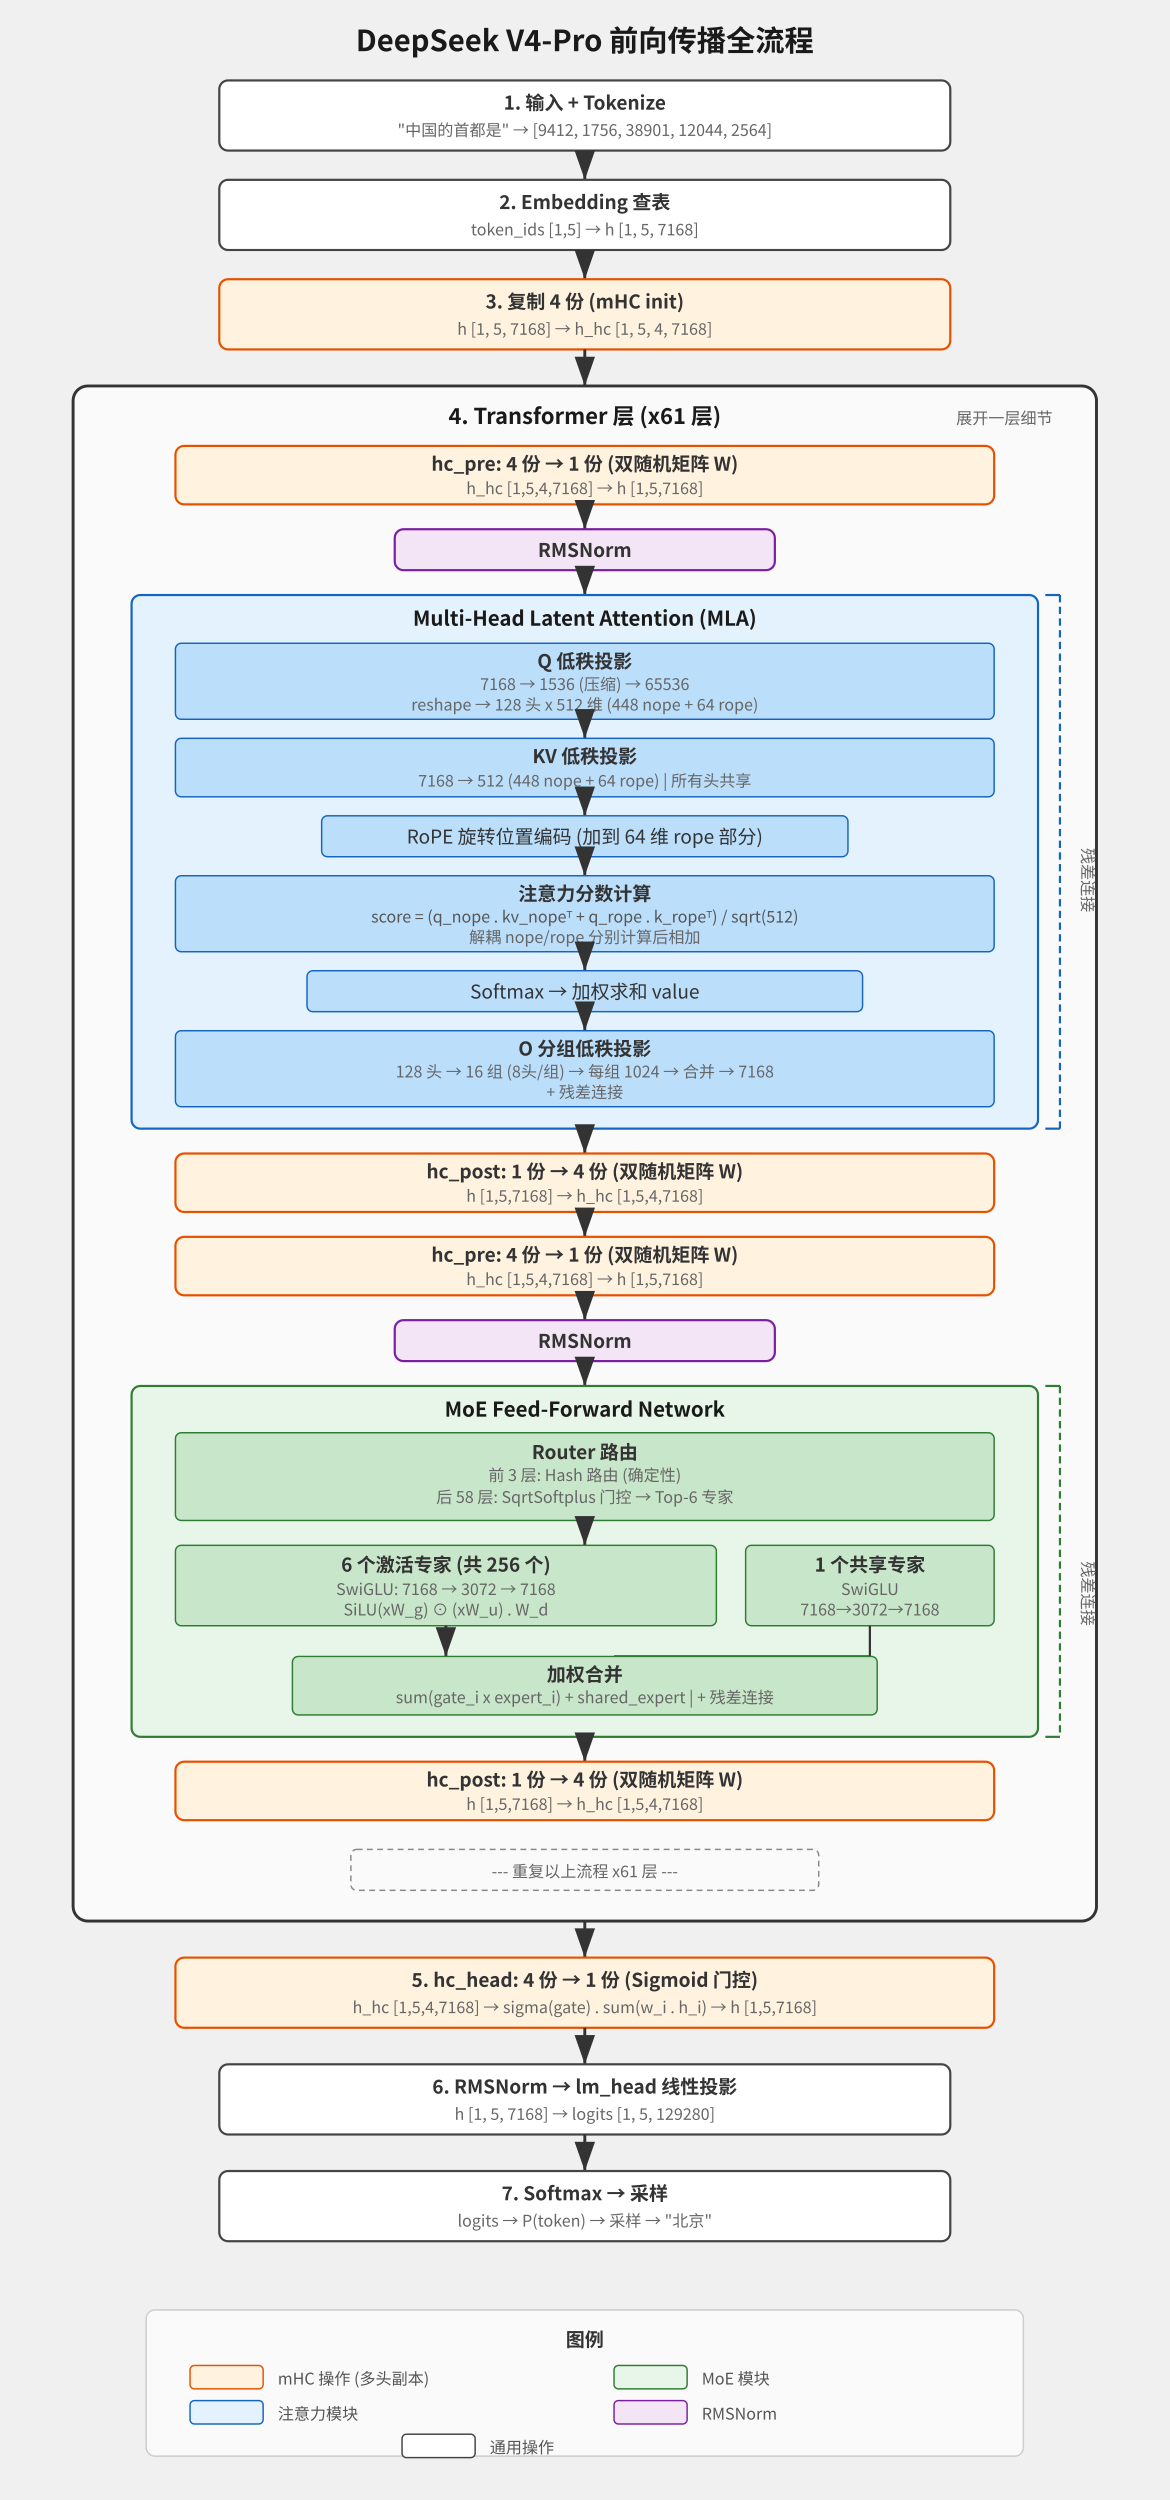
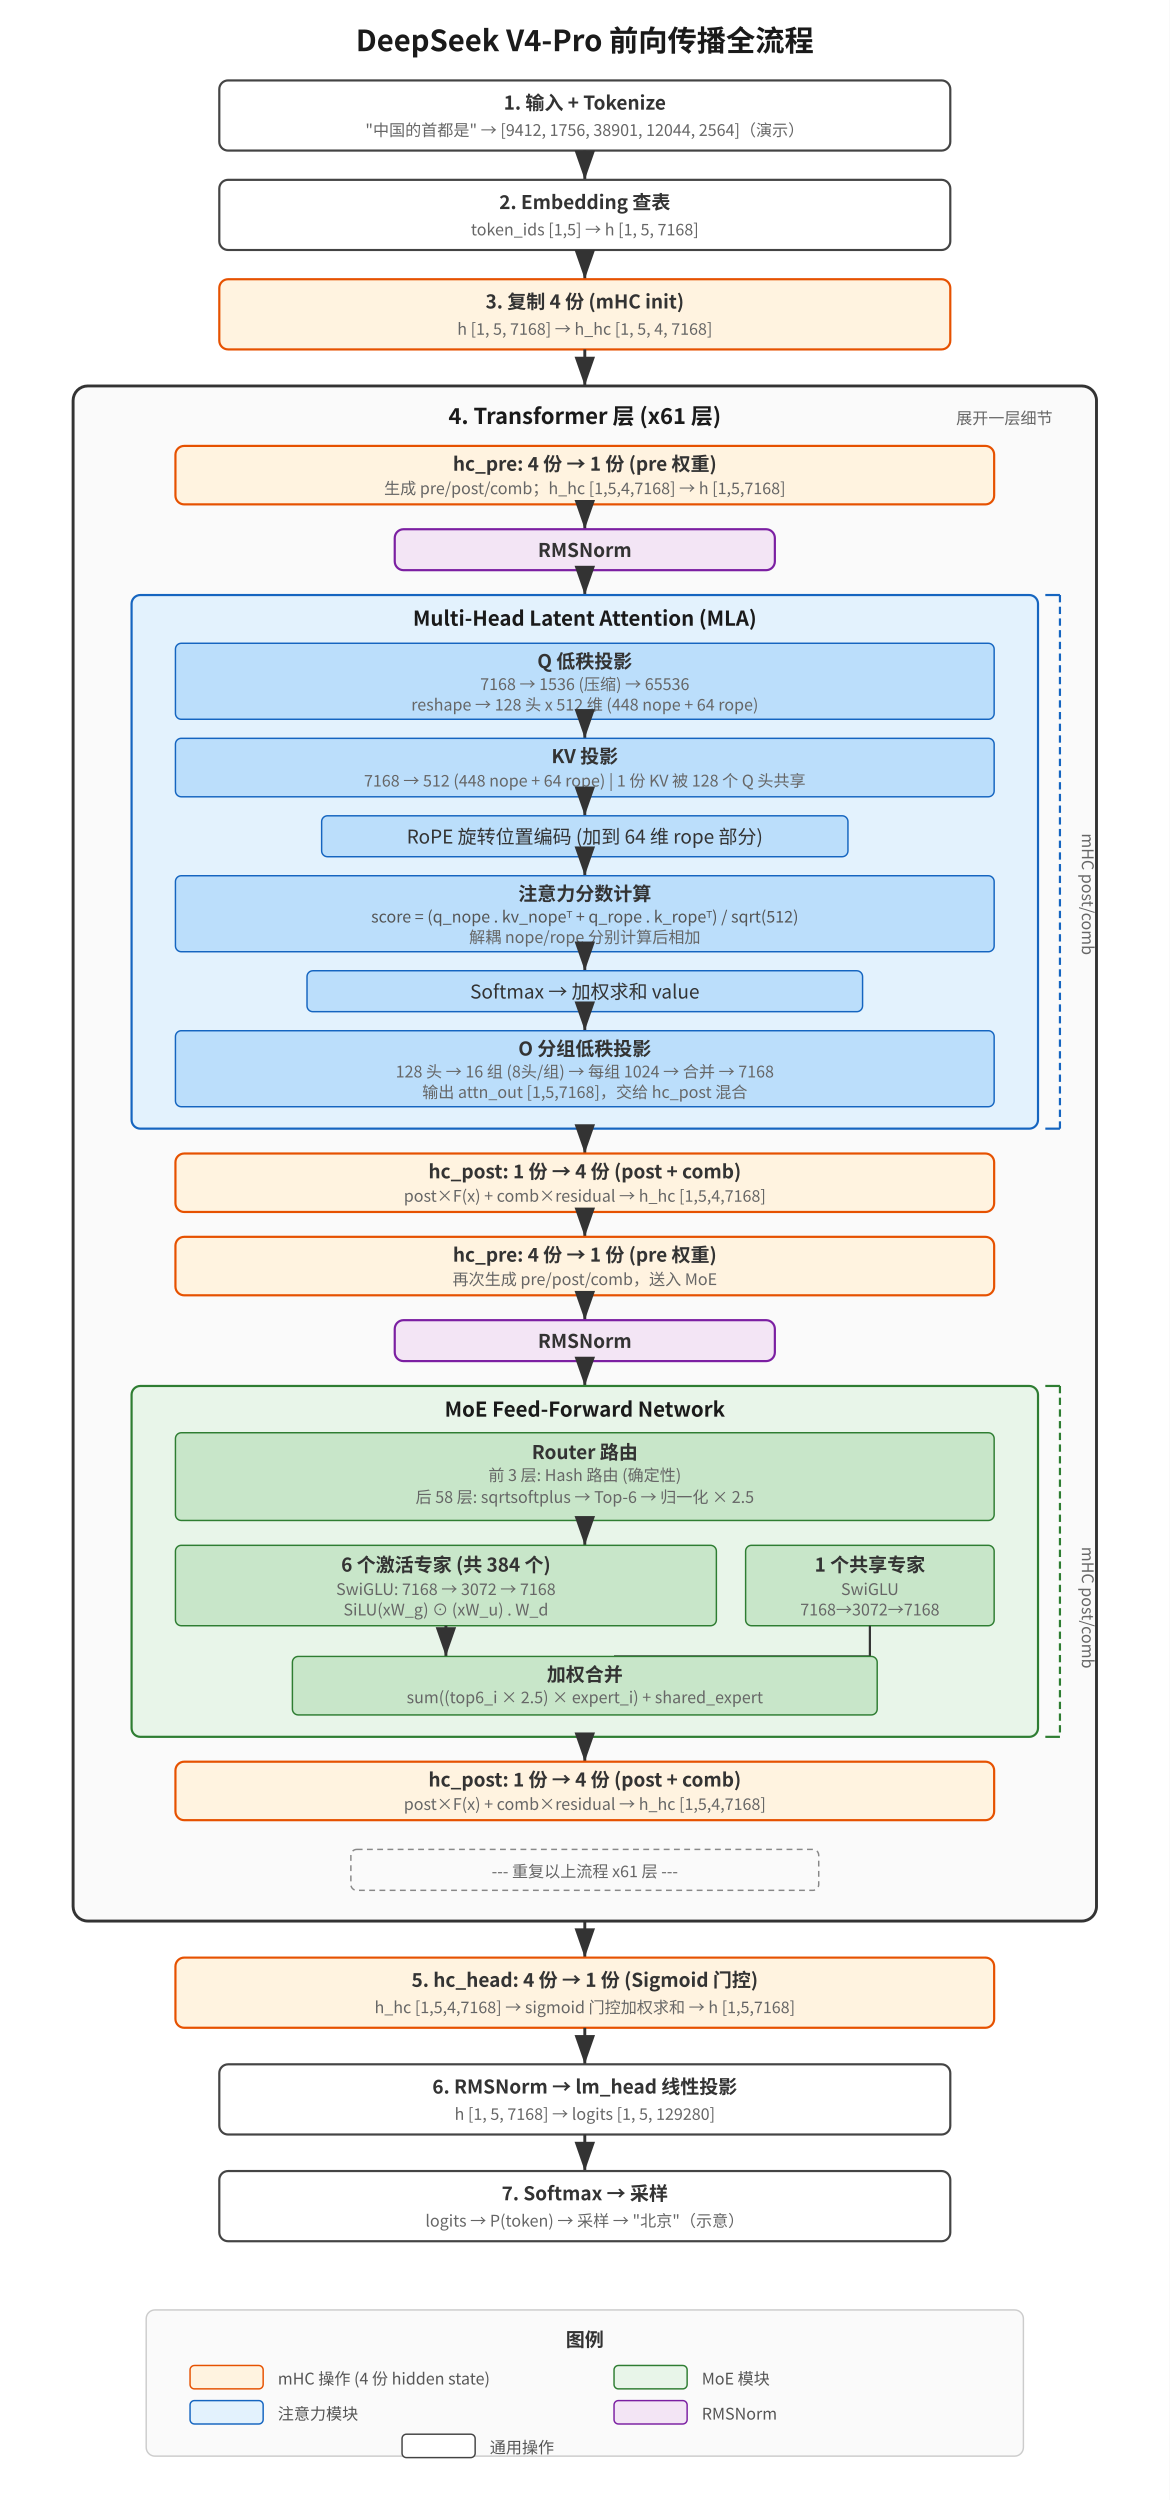
<svg xmlns="http://www.w3.org/2000/svg" width="800" height="1710" viewBox="0 0 800 1710" style="background:#ffffff">
  <style>
    text { font-family: 'Noto Sans CJK SC', 'Noto Sans SC', sans-serif; }
    .title { font-size: 20px; font-weight: bold; fill: #1a1a1a; }
    .label { font-size: 13px; fill: #333; }
    .label-bold { font-size: 13px; fill: #333; font-weight: bold; }
    .dim { font-size: 11px; fill: #666; }
    .small { font-size: 11px; fill: #555; }
    .section-title { font-size: 15px; font-weight: bold; fill: #1a1a1a; }
    .sub-title { font-size: 14px; font-weight: bold; fill: #1a1a1a; }
    .arrow { stroke: #333; stroke-width: 2; fill: none; marker-end: url(#arrowhead); }
    .conn { stroke: #333; stroke-width: 1.5; fill: none; }
  </style>
  <defs>
    <marker id="arrowhead" markerWidth="10" markerHeight="7" refX="10" refY="3.5" orient="auto">
      <polygon points="0 0, 10 3.5, 0 7" fill="#333" />
    </marker>
  </defs>
+   <rect x="0" y="0" width="800" height="1710" fill="#ffffff" />
  <text x="400" y="35" text-anchor="middle" class="title">DeepSeek V4-Pro 前向传播全流程</text>
  <rect x="150" y="55" width="500" height="48" fill="#fff" stroke="#444" stroke-width="1.5" rx="6" />
  <text x="400" y="75" text-anchor="middle" class="label-bold">1. 输入 + Tokenize</text>
-   <text x="400" y="93" text-anchor="middle" class="dim">"中国的首都是" → [9412, 1756, 38901, 12044, 2564]</text>
+   <text x="400" y="93" text-anchor="middle" class="dim">"中国的首都是" → [9412, 1756, 38901, 12044, 2564]（演示）</text>
  <line x1="400" y1="103" x2="400" y2="123" class="arrow" />
  <rect x="150" y="123" width="500" height="48" fill="#fff" stroke="#444" stroke-width="1.5" rx="6" />
  <text x="400" y="143" text-anchor="middle" class="label-bold">2. Embedding 查表</text>
  <text x="400" y="161" text-anchor="middle" class="dim">token_ids [1,5] → h [1, 5, 7168]</text>
  <line x1="400" y1="171" x2="400" y2="191" class="arrow" />
  <rect x="150" y="191" width="500" height="48" fill="#FFF3E0" stroke="#E65100" stroke-width="1.5" rx="6" />
  <text x="400" y="211" text-anchor="middle" class="label-bold">3. 复制 4 份 (mHC init)</text>
  <text x="400" y="229" text-anchor="middle" class="dim">h [1, 5, 7168] → h_hc [1, 5, 4, 7168]</text>
  <line x1="400" y1="239" x2="400" y2="264" class="arrow" />
  <rect x="50" y="264" width="700" height="1050" fill="#FAFAFA" stroke="#333" stroke-width="2" rx="10" />
  <text x="400" y="290" text-anchor="middle" class="section-title">4. Transformer 层 (x61 层)</text>
  <text x="720" y="290" text-anchor="end" class="dim">展开一层细节</text>
  <rect x="120" y="305" width="560" height="40" fill="#FFF3E0" stroke="#E65100" stroke-width="1.5" rx="6" />
-   <text x="400" y="322" text-anchor="middle" class="label-bold">hc_pre: 4 份 → 1 份 (双随机矩阵 W)</text>
-   <text x="400" y="338" text-anchor="middle" class="dim">h_hc [1,5,4,7168] → h [1,5,7168]</text>
+   <text x="400" y="322" text-anchor="middle" class="label-bold">hc_pre: 4 份 → 1 份 (pre 权重)</text>
+   <text x="400" y="338" text-anchor="middle" class="dim">生成 pre/post/comb；h_hc [1,5,4,7168] → h [1,5,7168]</text>
  <line x1="400" y1="345" x2="400" y2="362" class="arrow" />
  <rect x="270" y="362" width="260" height="28" fill="#F3E5F5" stroke="#7B1FA2" stroke-width="1.5" rx="6" />
  <text x="400" y="381" text-anchor="middle" class="label-bold">RMSNorm</text>
  <line x1="400" y1="390" x2="400" y2="407" class="arrow" />
  <rect x="90" y="407" width="620" height="365" fill="#E3F2FD" stroke="#1565C0" stroke-width="1.5" rx="6" />
  <text x="400" y="428" text-anchor="middle" class="sub-title">Multi-Head Latent Attention (MLA)</text>
  <rect x="120" y="440" width="560" height="52" fill="#BBDEFB" stroke="#1565C0" rx="4" />
  <text x="400" y="457" text-anchor="middle" class="label-bold">Q 低秩投影</text>
  <text x="400" y="472" text-anchor="middle" class="dim">7168 → 1536 (压缩) → 65536</text>
  <text x="400" y="486" text-anchor="middle" class="dim">reshape → 128 头 x 512 维 (448 nope + 64 rope)</text>
  <line x1="400" y1="492" x2="400" y2="505" class="arrow" />
  <rect x="120" y="505" width="560" height="40" fill="#BBDEFB" stroke="#1565C0" rx="4" />
-   <text x="400" y="522" text-anchor="middle" class="label-bold">KV 低秩投影</text>
-   <text x="400" y="538" text-anchor="middle" class="dim">7168 → 512 (448 nope + 64 rope) | 所有头共享</text>
+   <text x="400" y="522" text-anchor="middle" class="label-bold">KV 投影</text>
+   <text x="400" y="538" text-anchor="middle" class="dim">7168 → 512 (448 nope + 64 rope) | 1 份 KV 被 128 个 Q 头共享</text>
  <line x1="400" y1="545" x2="400" y2="558" class="arrow" />
  <rect x="220" y="558" width="360" height="28" fill="#BBDEFB" stroke="#1565C0" rx="4" />
  <text x="400" y="577" text-anchor="middle" class="label">RoPE 旋转位置编码 (加到 64 维 rope 部分)</text>
  <line x1="400" y1="586" x2="400" y2="599" class="arrow" />
  <rect x="120" y="599" width="560" height="52" fill="#BBDEFB" stroke="#1565C0" rx="4" />
  <text x="400" y="616" text-anchor="middle" class="label-bold">注意力分数计算</text>
  <text x="400" y="631" text-anchor="middle" class="small">score = (q_nope . kv_nopeᵀ + q_rope . k_ropeᵀ) / sqrt(512)</text>
  <text x="400" y="645" text-anchor="middle" class="dim">解耦 nope/rope 分别计算后相加</text>
  <line x1="400" y1="651" x2="400" y2="664" class="arrow" />
  <rect x="210" y="664" width="380" height="28" fill="#BBDEFB" stroke="#1565C0" rx="4" />
  <text x="400" y="683" text-anchor="middle" class="label">Softmax → 加权求和 value</text>
  <line x1="400" y1="692" x2="400" y2="705" class="arrow" />
  <rect x="120" y="705" width="560" height="52" fill="#BBDEFB" stroke="#1565C0" rx="4" />
  <text x="400" y="722" text-anchor="middle" class="label-bold">O 分组低秩投影</text>
  <text x="400" y="737" text-anchor="middle" class="dim">128 头 → 16 组 (8头/组) → 每组 1024 → 合并 → 7168</text>
-   <text x="400" y="751" text-anchor="middle" class="dim">+ 残差连接</text>
+   <text x="400" y="751" text-anchor="middle" class="dim">输出 attn_out [1,5,7168]，交给 hc_post 混合</text>
  <line x1="725" y1="407" x2="725" y2="772" stroke="#1565C0" stroke-width="1.5" stroke-dasharray="5,3" />
  <line x1="725" y1="407" x2="715" y2="407" stroke="#1565C0" stroke-width="1.5" />
  <line x1="725" y1="772" x2="715" y2="772" stroke="#1565C0" stroke-width="1.5" />
-   <text x="740" y="580" class="dim" transform="rotate(90,740,580)">残差连接</text>
+   <text x="740" y="570" class="dim" transform="rotate(90,740,570)">mHC post/comb</text>
  <line x1="400" y1="772" x2="400" y2="789" class="arrow" />
  <rect x="120" y="789" width="560" height="40" fill="#FFF3E0" stroke="#E65100" stroke-width="1.5" rx="6" />
-   <text x="400" y="806" text-anchor="middle" class="label-bold">hc_post: 1 份 → 4 份 (双随机矩阵 W)</text>
-   <text x="400" y="822" text-anchor="middle" class="dim">h [1,5,7168] → h_hc [1,5,4,7168]</text>
+   <text x="400" y="806" text-anchor="middle" class="label-bold">hc_post: 1 份 → 4 份 (post + comb)</text>
+   <text x="400" y="822" text-anchor="middle" class="dim">post×F(x) + comb×residual → h_hc [1,5,4,7168]</text>
  <line x1="400" y1="829" x2="400" y2="846" class="arrow" />
  <rect x="120" y="846" width="560" height="40" fill="#FFF3E0" stroke="#E65100" stroke-width="1.5" rx="6" />
-   <text x="400" y="863" text-anchor="middle" class="label-bold">hc_pre: 4 份 → 1 份 (双随机矩阵 W)</text>
-   <text x="400" y="879" text-anchor="middle" class="dim">h_hc [1,5,4,7168] → h [1,5,7168]</text>
+   <text x="400" y="863" text-anchor="middle" class="label-bold">hc_pre: 4 份 → 1 份 (pre 权重)</text>
+   <text x="400" y="879" text-anchor="middle" class="dim">再次生成 pre/post/comb，送入 MoE</text>
  <line x1="400" y1="886" x2="400" y2="903" class="arrow" />
  <rect x="270" y="903" width="260" height="28" fill="#F3E5F5" stroke="#7B1FA2" stroke-width="1.5" rx="6" />
  <text x="400" y="922" text-anchor="middle" class="label-bold">RMSNorm</text>
  <line x1="400" y1="931" x2="400" y2="948" class="arrow" />
  <rect x="90" y="948" width="620" height="240" fill="#E8F5E9" stroke="#2E7D32" stroke-width="1.5" rx="6" />
  <text x="400" y="969" text-anchor="middle" class="sub-title">MoE Feed-Forward Network</text>
  <rect x="120" y="980" width="560" height="60" fill="#C8E6C9" stroke="#2E7D32" rx="4" />
  <text x="400" y="998" text-anchor="middle" class="label-bold">Router 路由</text>
  <text x="400" y="1013" text-anchor="middle" class="dim">前 3 层: Hash 路由 (确定性)</text>
-   <text x="400" y="1028" text-anchor="middle" class="dim">后 58 层: SqrtSoftplus 门控 → Top-6 专家</text>
+   <text x="400" y="1028" text-anchor="middle" class="dim">后 58 层: sqrtsoftplus → Top-6 → 归一化 × 2.5</text>
  <line x1="400" y1="1040" x2="400" y2="1057" class="arrow" />
  <rect x="120" y="1057" width="370" height="55" fill="#C8E6C9" stroke="#2E7D32" rx="4" />
-   <text x="305" y="1075" text-anchor="middle" class="label-bold">6 个激活专家 (共 256 个)</text>
+   <text x="305" y="1075" text-anchor="middle" class="label-bold">6 个激活专家 (共 384 个)</text>
  <text x="305" y="1091" text-anchor="middle" class="dim">SwiGLU: 7168 → 3072 → 7168</text>
  <text x="305" y="1105" text-anchor="middle" class="dim">SiLU(xW_g) ⊙ (xW_u) . W_d</text>
  <rect x="510" y="1057" width="170" height="55" fill="#C8E6C9" stroke="#2E7D32" rx="4" />
  <text x="595" y="1075" text-anchor="middle" class="label-bold">1 个共享专家</text>
  <text x="595" y="1091" text-anchor="middle" class="dim">SwiGLU</text>
  <text x="595" y="1105" text-anchor="middle" class="dim">7168→3072→7168</text>
  <line x1="305" y1="1112" x2="305" y2="1133" class="arrow" />
  <line x1="595" y1="1112" x2="595" y2="1133" class="conn" />
  <line x1="595" y1="1133" x2="420" y2="1133" class="conn" />
  <rect x="200" y="1133" width="400" height="40" fill="#C8E6C9" stroke="#2E7D32" rx="4" />
  <text x="400" y="1150" text-anchor="middle" class="label-bold">加权合并</text>
-   <text x="400" y="1165" text-anchor="middle" class="dim">sum(gate_i x expert_i) + shared_expert | + 残差连接</text>
+   <text x="400" y="1165" text-anchor="middle" class="dim">sum((top6_i × 2.5) × expert_i) + shared_expert</text>
  <line x1="725" y1="948" x2="725" y2="1188" stroke="#2E7D32" stroke-width="1.5" stroke-dasharray="5,3" />
  <line x1="725" y1="948" x2="715" y2="948" stroke="#2E7D32" stroke-width="1.5" />
  <line x1="725" y1="1188" x2="715" y2="1188" stroke="#2E7D32" stroke-width="1.5" />
-   <text x="740" y="1068" class="dim" transform="rotate(90,740,1068)">残差连接</text>
+   <text x="740" y="1058" class="dim" transform="rotate(90,740,1058)">mHC post/comb</text>
  <line x1="400" y1="1188" x2="400" y2="1205" class="arrow" />
  <rect x="120" y="1205" width="560" height="40" fill="#FFF3E0" stroke="#E65100" stroke-width="1.5" rx="6" />
-   <text x="400" y="1222" text-anchor="middle" class="label-bold">hc_post: 1 份 → 4 份 (双随机矩阵 W)</text>
-   <text x="400" y="1238" text-anchor="middle" class="dim">h [1,5,7168] → h_hc [1,5,4,7168]</text>
+   <text x="400" y="1222" text-anchor="middle" class="label-bold">hc_post: 1 份 → 4 份 (post + comb)</text>
+   <text x="400" y="1238" text-anchor="middle" class="dim">post×F(x) + comb×residual → h_hc [1,5,4,7168]</text>
  <rect x="240" y="1265" width="320" height="28" fill="none" stroke="#888" stroke-width="1" stroke-dasharray="4,3" rx="4" />
  <text x="400" y="1284" text-anchor="middle" class="dim">--- 重复以上流程 x61 层 ---</text>
  <line x1="400" y1="1314" x2="400" y2="1339" class="arrow" />
  <rect x="120" y="1339" width="560" height="48" fill="#FFF3E0" stroke="#E65100" stroke-width="1.5" rx="6" />
  <text x="400" y="1359" text-anchor="middle" class="label-bold">5. hc_head: 4 份 → 1 份 (Sigmoid 门控)</text>
-   <text x="400" y="1377" text-anchor="middle" class="dim">h_hc [1,5,4,7168] → sigma(gate) . sum(w_i . h_i) → h [1,5,7168]</text>
+   <text x="400" y="1377" text-anchor="middle" class="dim">h_hc [1,5,4,7168] → sigmoid 门控加权求和 → h [1,5,7168]</text>
  <line x1="400" y1="1387" x2="400" y2="1412" class="arrow" />
  <rect x="150" y="1412" width="500" height="48" fill="#fff" stroke="#444" stroke-width="1.5" rx="6" />
  <text x="400" y="1432" text-anchor="middle" class="label-bold">6. RMSNorm → lm_head 线性投影</text>
  <text x="400" y="1450" text-anchor="middle" class="dim">h [1, 5, 7168] → logits [1, 5, 129280]</text>
  <line x1="400" y1="1460" x2="400" y2="1485" class="arrow" />
  <rect x="150" y="1485" width="500" height="48" fill="#fff" stroke="#444" stroke-width="1.5" rx="6" />
  <text x="400" y="1505" text-anchor="middle" class="label-bold">7. Softmax → 采样</text>
-   <text x="400" y="1523" text-anchor="middle" class="dim">logits → P(token) → 采样 → "北京"</text>
+   <text x="400" y="1523" text-anchor="middle" class="dim">logits → P(token) → 采样 → "北京"（示意）</text>
  <rect x="100" y="1580" width="600" height="100" fill="#FAFAFA" stroke="#ccc" rx="6" />
  <text x="400" y="1605" text-anchor="middle" class="label-bold">图例</text>
  <rect x="130" y="1618" width="50" height="16" fill="#FFF3E0" stroke="#E65100" rx="3" />
-   <text x="190" y="1631" class="small">mHC 操作 (多头副本)</text>
+   <text x="190" y="1631" class="small">mHC 操作 (4 份 hidden state)</text>
  <rect x="130" y="1642" width="50" height="16" fill="#E3F2FD" stroke="#1565C0" rx="3" />
  <text x="190" y="1655" class="small">注意力模块</text>
  <rect x="420" y="1618" width="50" height="16" fill="#E8F5E9" stroke="#2E7D32" rx="3" />
  <text x="480" y="1631" class="small">MoE 模块</text>
  <rect x="420" y="1642" width="50" height="16" fill="#F3E5F5" stroke="#7B1FA2" rx="3" />
  <text x="480" y="1655" class="small">RMSNorm</text>
  <rect x="275" y="1665" width="50" height="16" fill="#fff" stroke="#444" rx="3" />
  <text x="335" y="1678" class="small">通用操作</text>
</svg>
